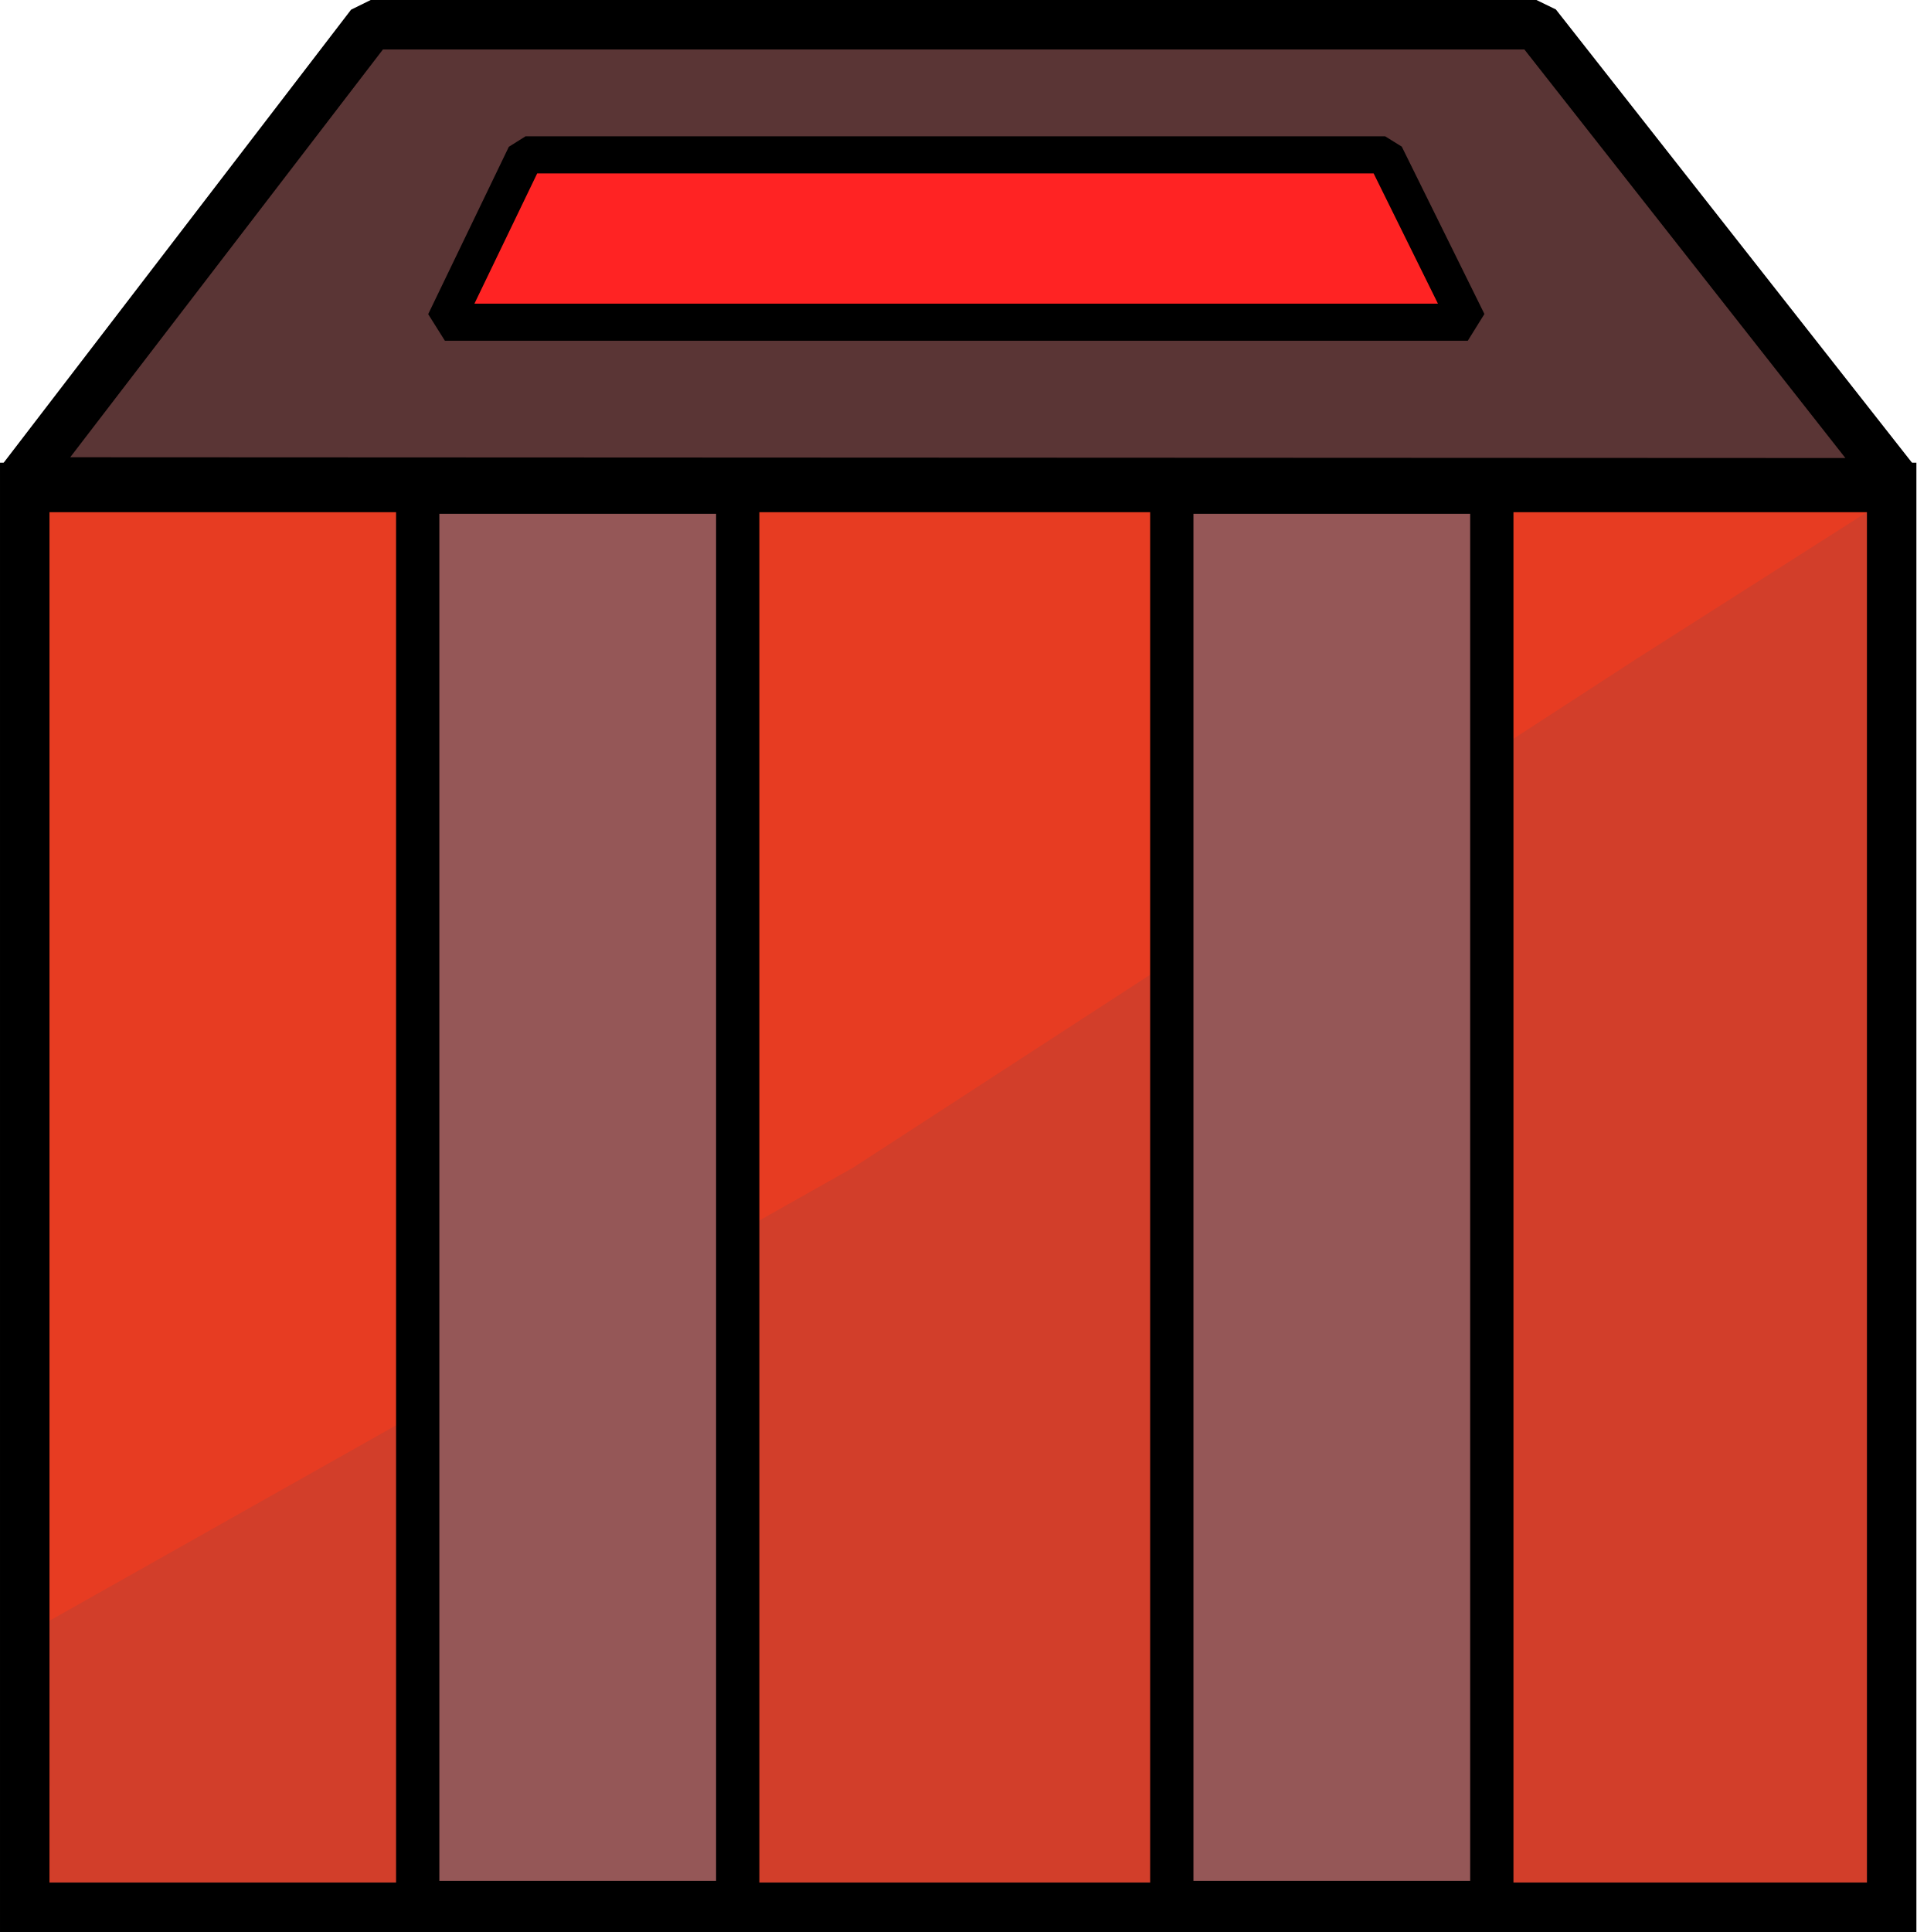
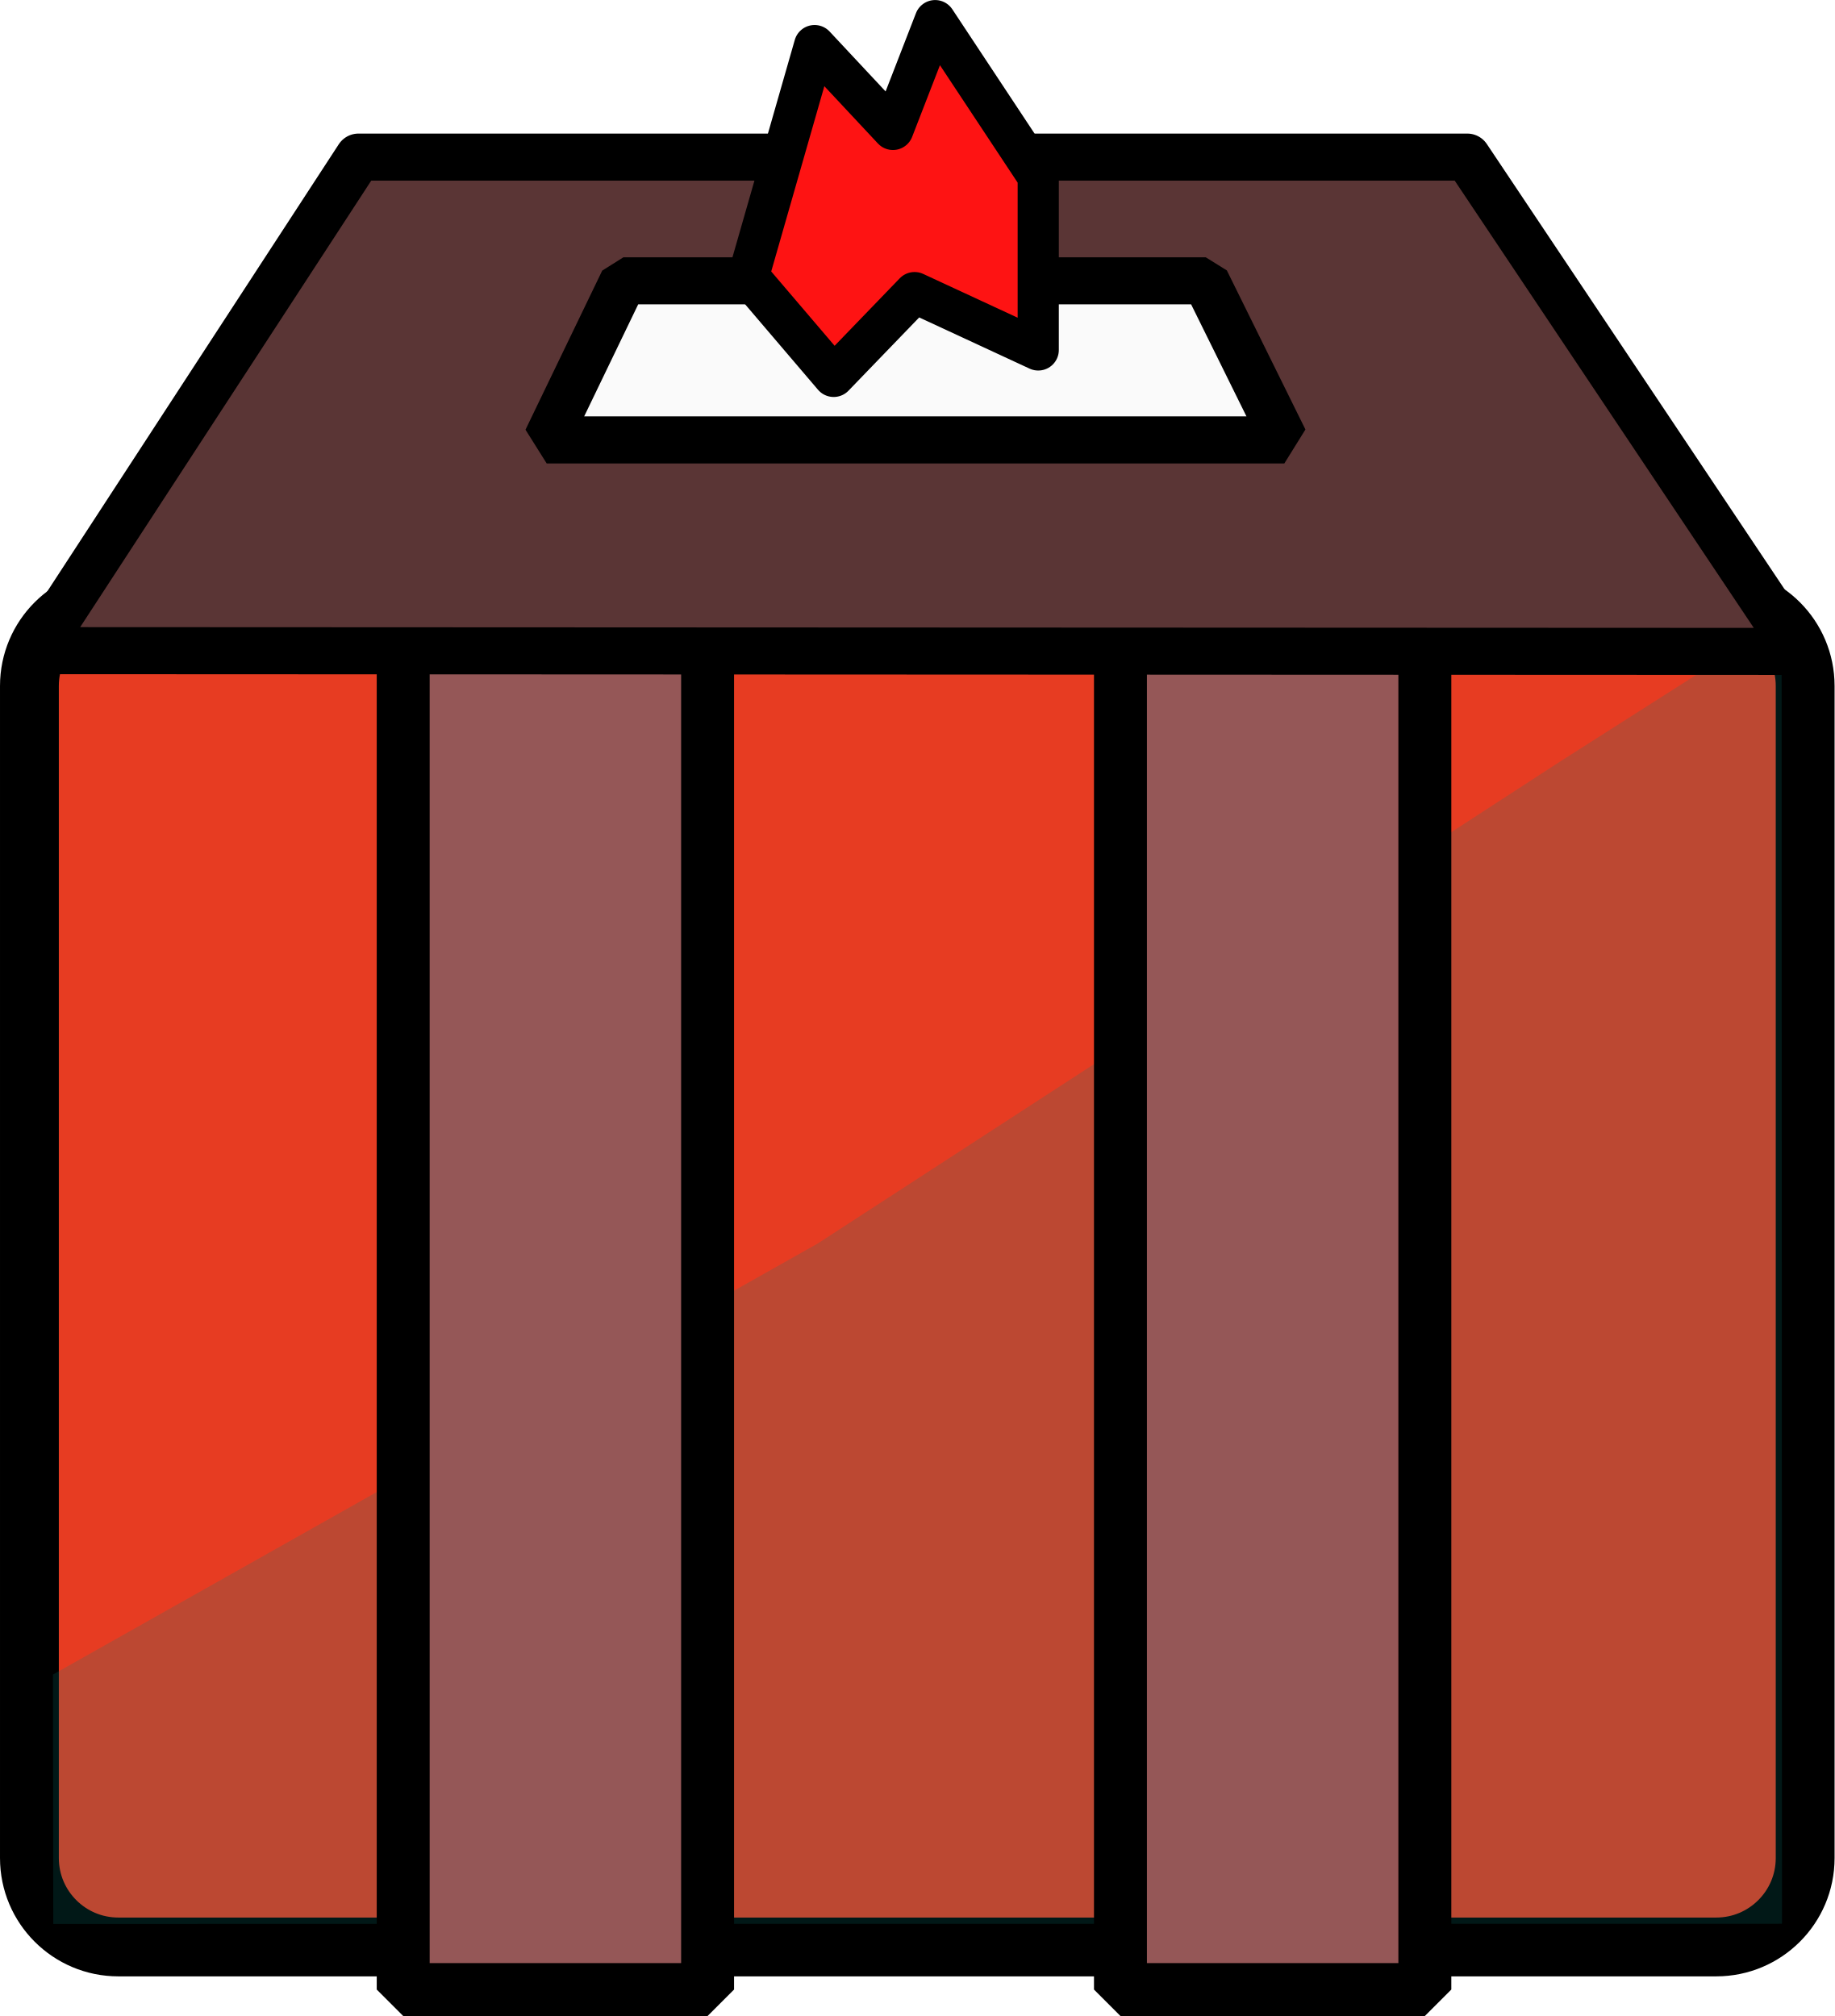
- <svg xmlns="http://www.w3.org/2000/svg" width="81.987mm" height="82.641mm" viewBox="0 0 81.987 82.641" version="1.1" id="svg1">
+ <svg xmlns="http://www.w3.org/2000/svg" width="82.516mm" height="90.698mm" viewBox="0 0 82.516 90.698" version="1.1" id="svg1">
  <defs id="defs1" />
-   <g id="layer1" transform="translate(-359.4737,-133.6833)">
-     <g id="g6" transform="translate(-52.70263,21.19056)">
-       <rect style="fill:#e73c22;fill-opacity:1;stroke:#000000;stroke-width:2.117;stroke-dasharray:none;stroke-opacity:1" id="rect1-1" width="79.87" height="60.732" x="413.235" y="133.343" />
-       <path style="fill:#3a4c66;fill-opacity:0.12;stroke:none;stroke-width:1.852;stroke-linejoin:bevel;stroke-dasharray:none;stroke-opacity:1" d="m 414.293,181.82 34.395,-19.39 33.435,-21.712 9.922,-6.316 0.017,58.63 -77.754,0.008 z" id="path5-4-6-1" />
-       <path id="rect5-2-9-4" style="fill:#955757;fill-opacity:1;stroke:#000000;stroke-width:1.852;stroke-linejoin:bevel;stroke-dasharray:none" d="m 430.047,193.874 v -60.33 h 13.691 v 60.33 z" />
-       <path id="rect5-2-9-4-9" style="fill:#955757;fill-opacity:1;stroke:#000000;stroke-width:1.852;stroke-linejoin:bevel;stroke-dasharray:none" d="m 462.308,193.874 v -60.33 h 13.691 v 60.33 z" />
-       <path id="rect2-0" style="fill:#5a3535;fill-opacity:1;stroke:#000000;stroke-width:2.117;stroke-linejoin:bevel;stroke-dasharray:none;stroke-opacity:1" d="m 428.036,113.551 h 49.871 l 15.397,19.593 -80.268,-0.035 z" />
-       <path id="rect3-63" style="fill:#ff2323;fill-opacity:1;stroke:#000000;stroke-width:1.587;stroke-linejoin:bevel;stroke-dasharray:none" d="m 434.66,119.117 h 36.776 l 3.535,7.158 h -43.761 z" />
+   <g id="layer1" transform="translate(-439.2831,-293.0602)">
+     <g id="g6" transform="translate(27.37132,186.577)">
+       <rect style="fill:#e73c22;fill-opacity:1;stroke:#000000;stroke-width:2.646;stroke-dasharray:none;stroke-opacity:1" id="rect1-1" width="79.87" height="60.732" x="413.235" y="133.343" ry="4" />
+       <path style="fill:#0a7d79;fill-opacity:0.194;stroke:none;stroke-width:1.852;stroke-linejoin:bevel;stroke-dasharray:none;stroke-opacity:1" d="m 414.293,181.82 34.395,-19.39 33.435,-21.712 9.922,-6.316 0.017,58.63 -77.754,0.008 z" id="path5-4-6-1" />
+       <path id="rect5-2-9-4" style="fill:#955757;fill-opacity:1;stroke:#000000;stroke-width:2.381;stroke-linejoin:bevel;stroke-dasharray:none" d="m 430.047,195.991 v -62.446 h 13.691 v 62.446 z" />
+       <path id="rect5-2-9-4-9" style="fill:#955757;fill-opacity:1;stroke:#000000;stroke-width:2.381;stroke-linejoin:bevel;stroke-dasharray:none" d="m 462.308,195.991 v -62.446 h 13.691 v 62.446 z" />
+       <path id="rect2-0" style="fill:#5a3535;fill-opacity:1;stroke:#000000;stroke-width:2.117;stroke-linejoin:round;stroke-dasharray:none;stroke-opacity:1" d="m 428.036,113.551 h 49.871 l 14.868,22.239 -79.21,-0.035 z" />
+       <path id="rect3-63" style="fill:#fafafa;fill-opacity:1;stroke:#000000;stroke-width:2.117;stroke-linejoin:bevel;stroke-dasharray:none" d="m 439.952,119.117 h 26.192 l 3.535,7.158 h -33.178 z" />
+       <path style="fill:#fe1313;fill-opacity:1;stroke:#000000;stroke-width:1.852;stroke-linecap:round;stroke-linejoin:round;stroke-dasharray:none;stroke-opacity:1" d="m 448.55,108.534 -2.977,10.385 3.836,4.498 3.638,-3.77 5.563,2.58 v -7.805 l -4.637,-7.011 -1.898,4.895 z" id="path2" />
    </g>
  </g>
</svg>
